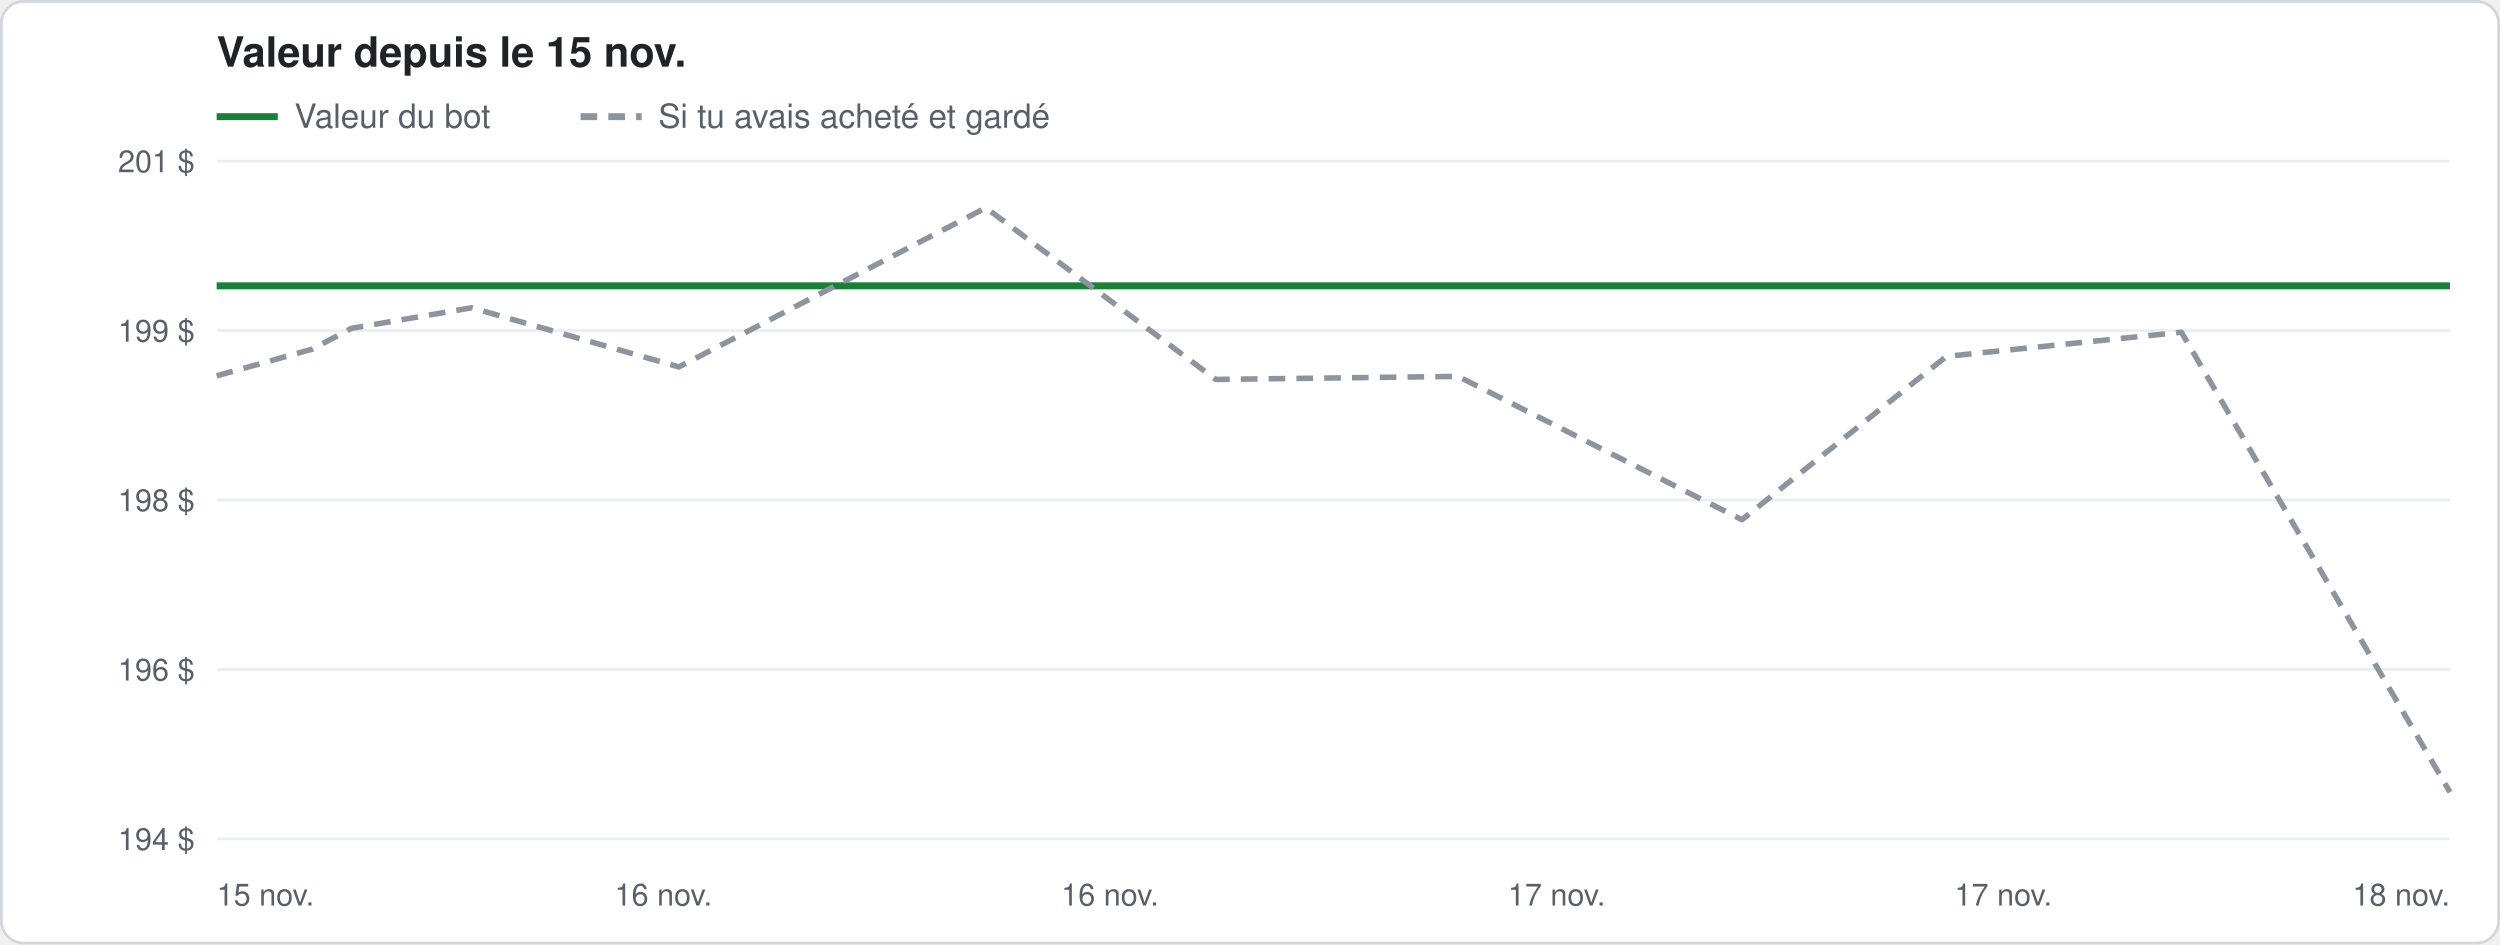
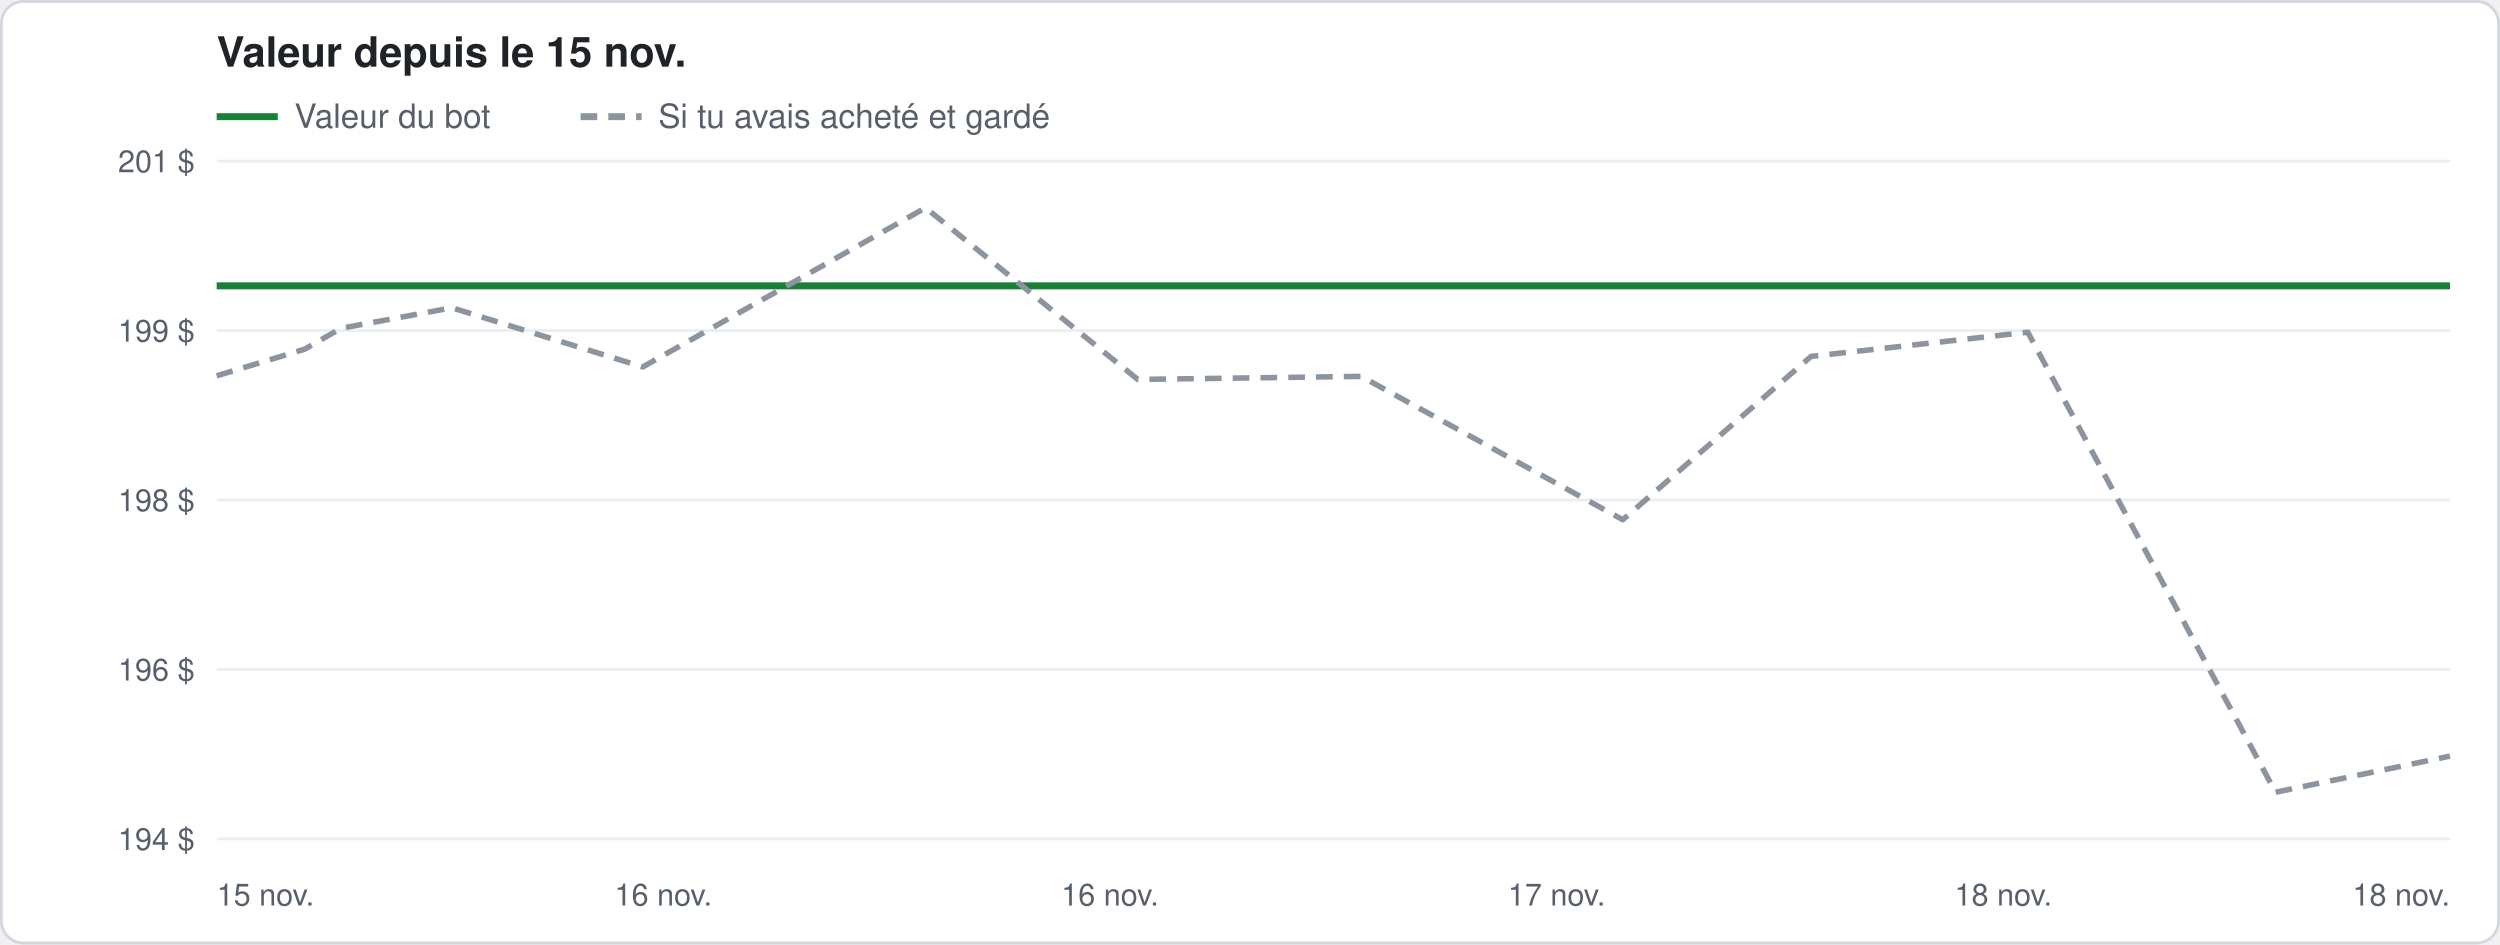
<svg xmlns="http://www.w3.org/2000/svg" width="900" height="340" viewBox="0 0 900 340" font-family="-apple-system, Segoe UI, Helvetica, Arial, sans-serif">
  <rect x="0.5" y="0.5" width="899" height="339" rx="8" fill="#ffffff" stroke="#d0d7de" />
  <text x="78" y="24" font-size="15" font-weight="600" fill="#1f2328">Valeur depuis le 15 nov.</text>
  <line x1="78" y1="42" x2="100" y2="42" stroke="#1a7f37" stroke-width="2.5" />
  <text x="106" y="46" font-size="12" fill="#57606a">Valeur du bot</text>
  <line x1="209" y1="42" x2="231" y2="42" stroke="#8c959f" stroke-width="2.5" stroke-dasharray="6 4" />
  <text x="237" y="46" font-size="12" fill="#57606a">Si tu avais acheté et gardé</text>
  <line x1="78" y1="302.0" x2="882" y2="302.0" stroke="#eaeef2" />
  <text x="70" y="306.0" font-size="11" fill="#57606a" text-anchor="end">194 $</text>
  <line x1="78" y1="241.0" x2="882" y2="241.0" stroke="#eaeef2" />
  <text x="70" y="245.0" font-size="11" fill="#57606a" text-anchor="end">196 $</text>
  <line x1="78" y1="180.0" x2="882" y2="180.0" stroke="#eaeef2" />
  <text x="70" y="184.0" font-size="11" fill="#57606a" text-anchor="end">198 $</text>
  <line x1="78" y1="119.0" x2="882" y2="119.0" stroke="#eaeef2" />
  <text x="70" y="123.0" font-size="11" fill="#57606a" text-anchor="end">199 $</text>
  <line x1="78" y1="58.0" x2="882" y2="58.0" stroke="#eaeef2" />
  <text x="70" y="62.0" font-size="11" fill="#57606a" text-anchor="end">201 $</text>
  <text x="78.0" y="326" font-size="11" fill="#57606a" text-anchor="start">15 nov.</text>
  <text x="238.8" y="326" font-size="11" fill="#57606a" text-anchor="middle">16 nov.</text>
  <text x="399.6" y="326" font-size="11" fill="#57606a" text-anchor="middle">16 nov.</text>
  <text x="560.4" y="326" font-size="11" fill="#57606a" text-anchor="middle">17 nov.</text>
-   <text x="721.2" y="326" font-size="11" fill="#57606a" text-anchor="middle">17 nov.</text>
+   <text x="721.2" y="326" font-size="11" fill="#57606a" text-anchor="middle">18 nov.</text>
  <text x="882.0" y="326" font-size="11" fill="#57606a" text-anchor="end">18 nov.</text>
-   <polyline points="78.0,102.9 112.4,102.9 126.5,102.9 169.8,102.9 244.4,102.9 354.9,102.9 437.7,102.9 524.9,102.9 627.1,102.9 700.7,102.9 785.3,102.9 882.0,102.9" fill="none" stroke="#1a7f37" stroke-width="2.5" stroke-linejoin="round" />
-   <polyline points="78.0,135.3 112.4,125.7 126.5,118.2 169.8,110.8 244.4,132.1 354.9,74.8 437.7,136.6 524.9,135.5 627.1,187.1 700.7,128.3 785.3,119.6 882.0,285.2" fill="none" stroke="#8c959f" stroke-width="2" stroke-linejoin="round" stroke-dasharray="6 4" />
+   <polyline points="78.0,102.9 109.7,102.9 122.7,102.9 162.7,102.9 231.4,102.9 333.2,102.9 409.6,102.9 490.0,102.9 584.2,102.9 652.0,102.9 730.0,102.9 819.2,102.9 882.0,102.9" fill="none" stroke="#1a7f37" stroke-width="2.5" stroke-linejoin="round" />
+   <polyline points="78.0,135.3 109.7,125.7 122.7,118.2 162.7,110.8 231.4,132.1 333.2,74.8 409.6,136.6 490.0,135.5 584.2,187.1 652.0,128.3 730.0,119.6 819.2,285.2 882.0,272.2" fill="none" stroke="#8c959f" stroke-width="2" stroke-linejoin="round" stroke-dasharray="6 4" />
</svg>
